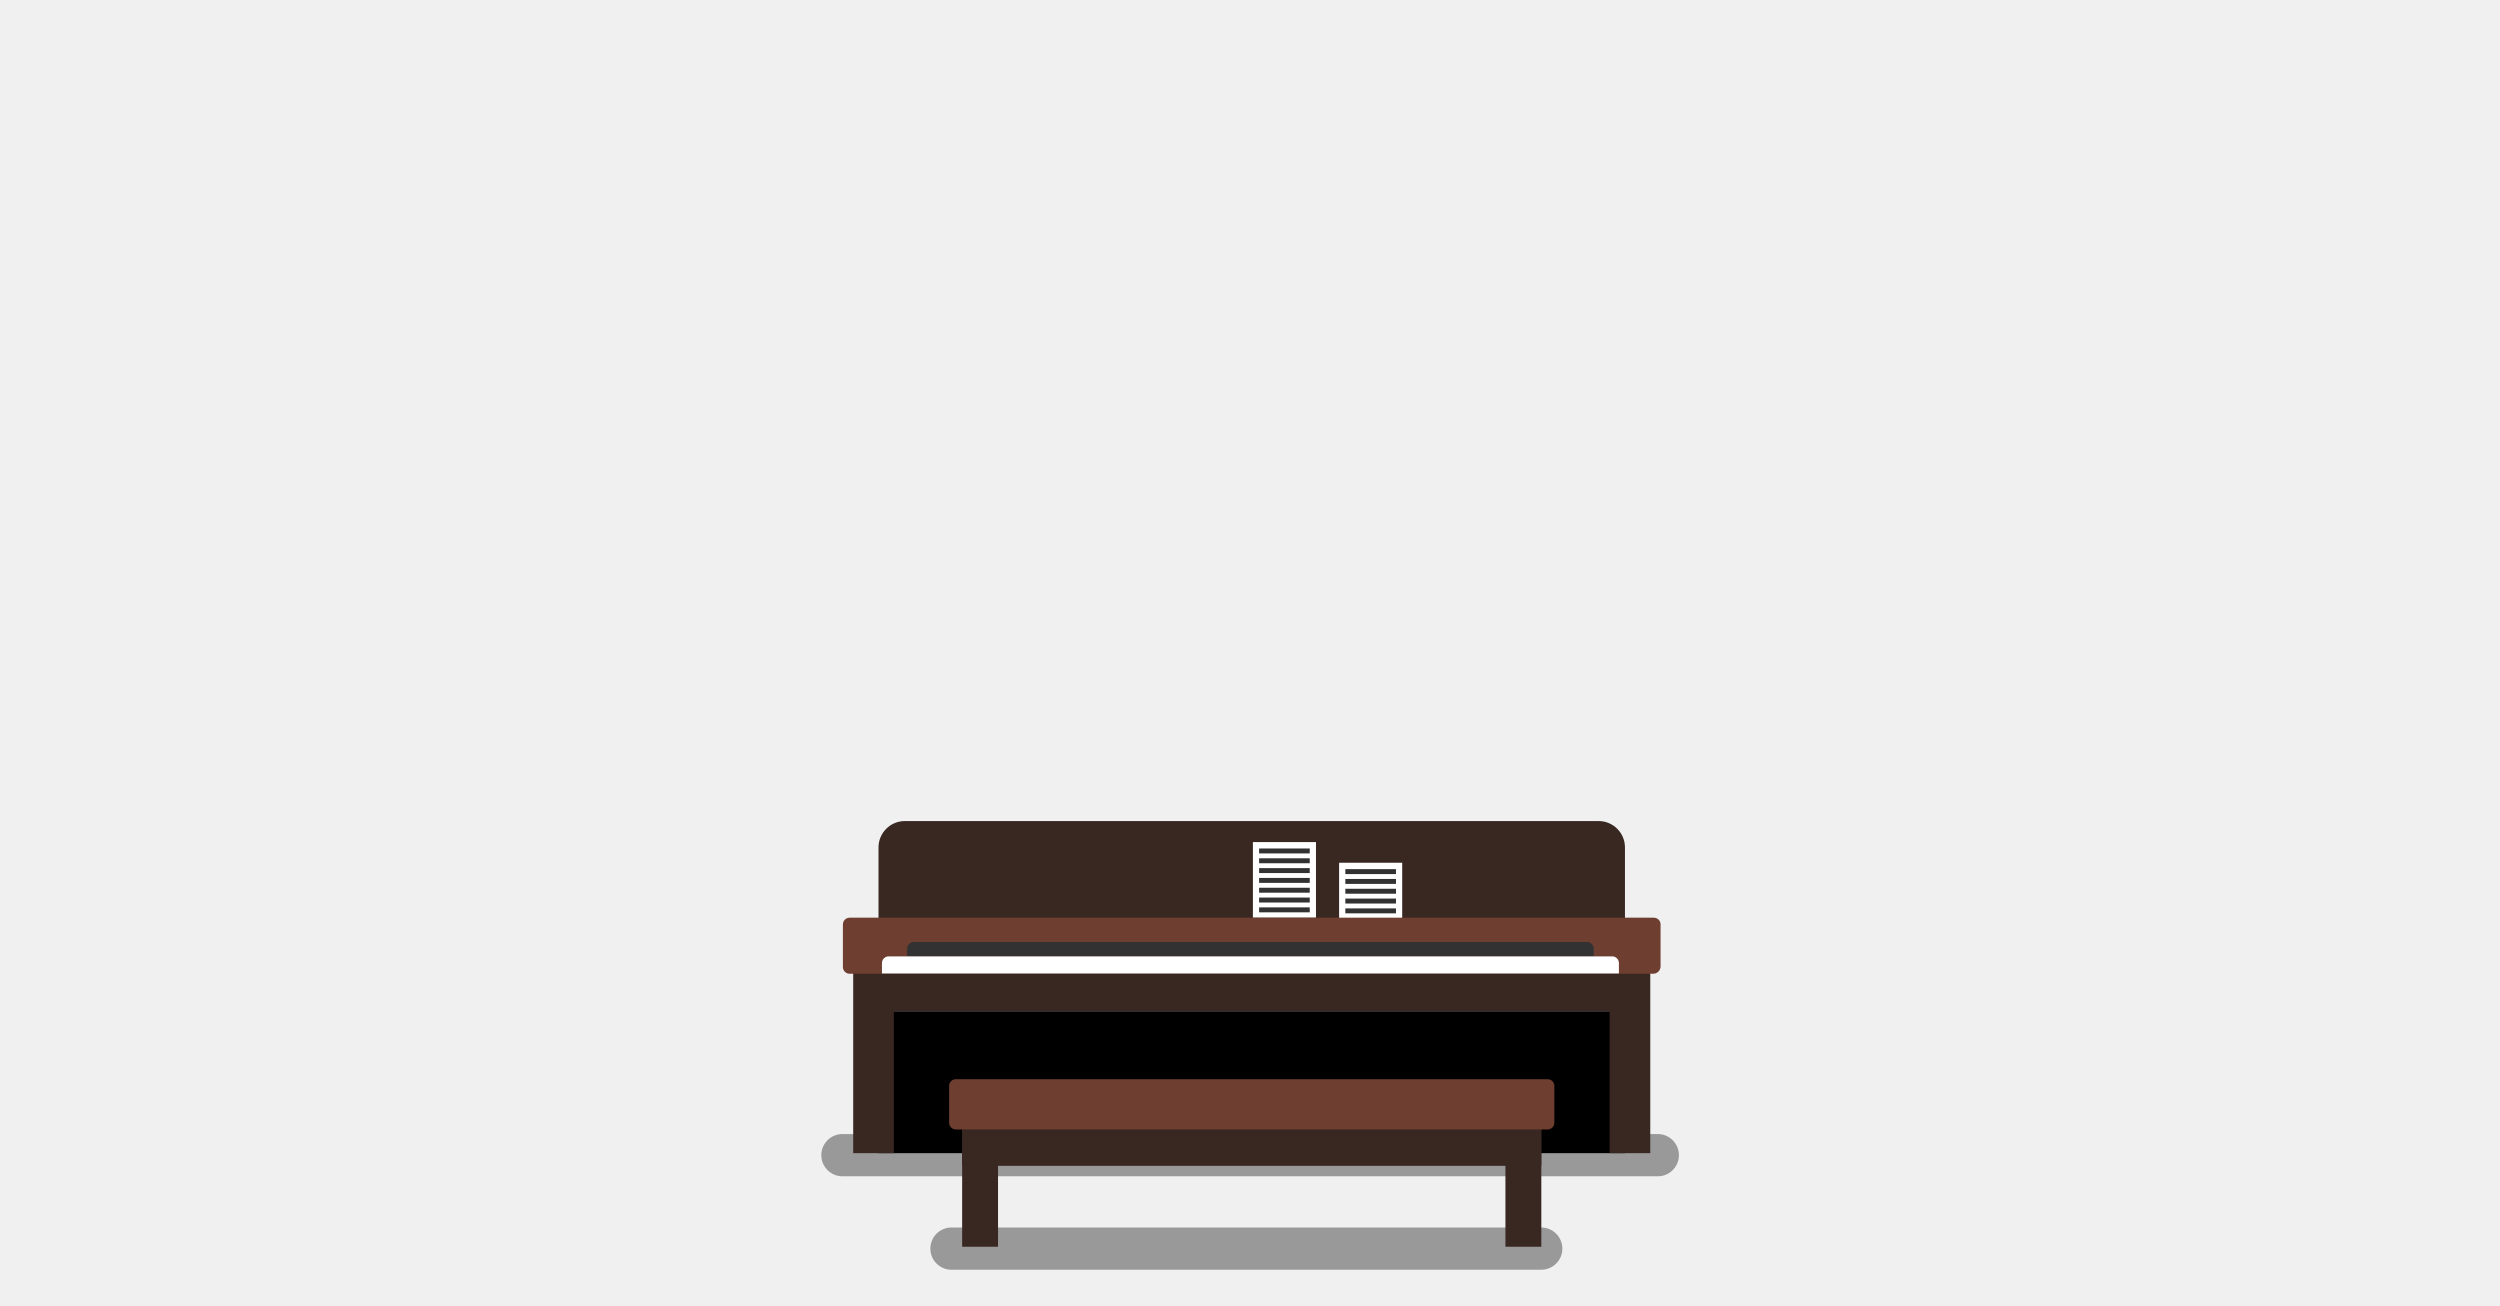
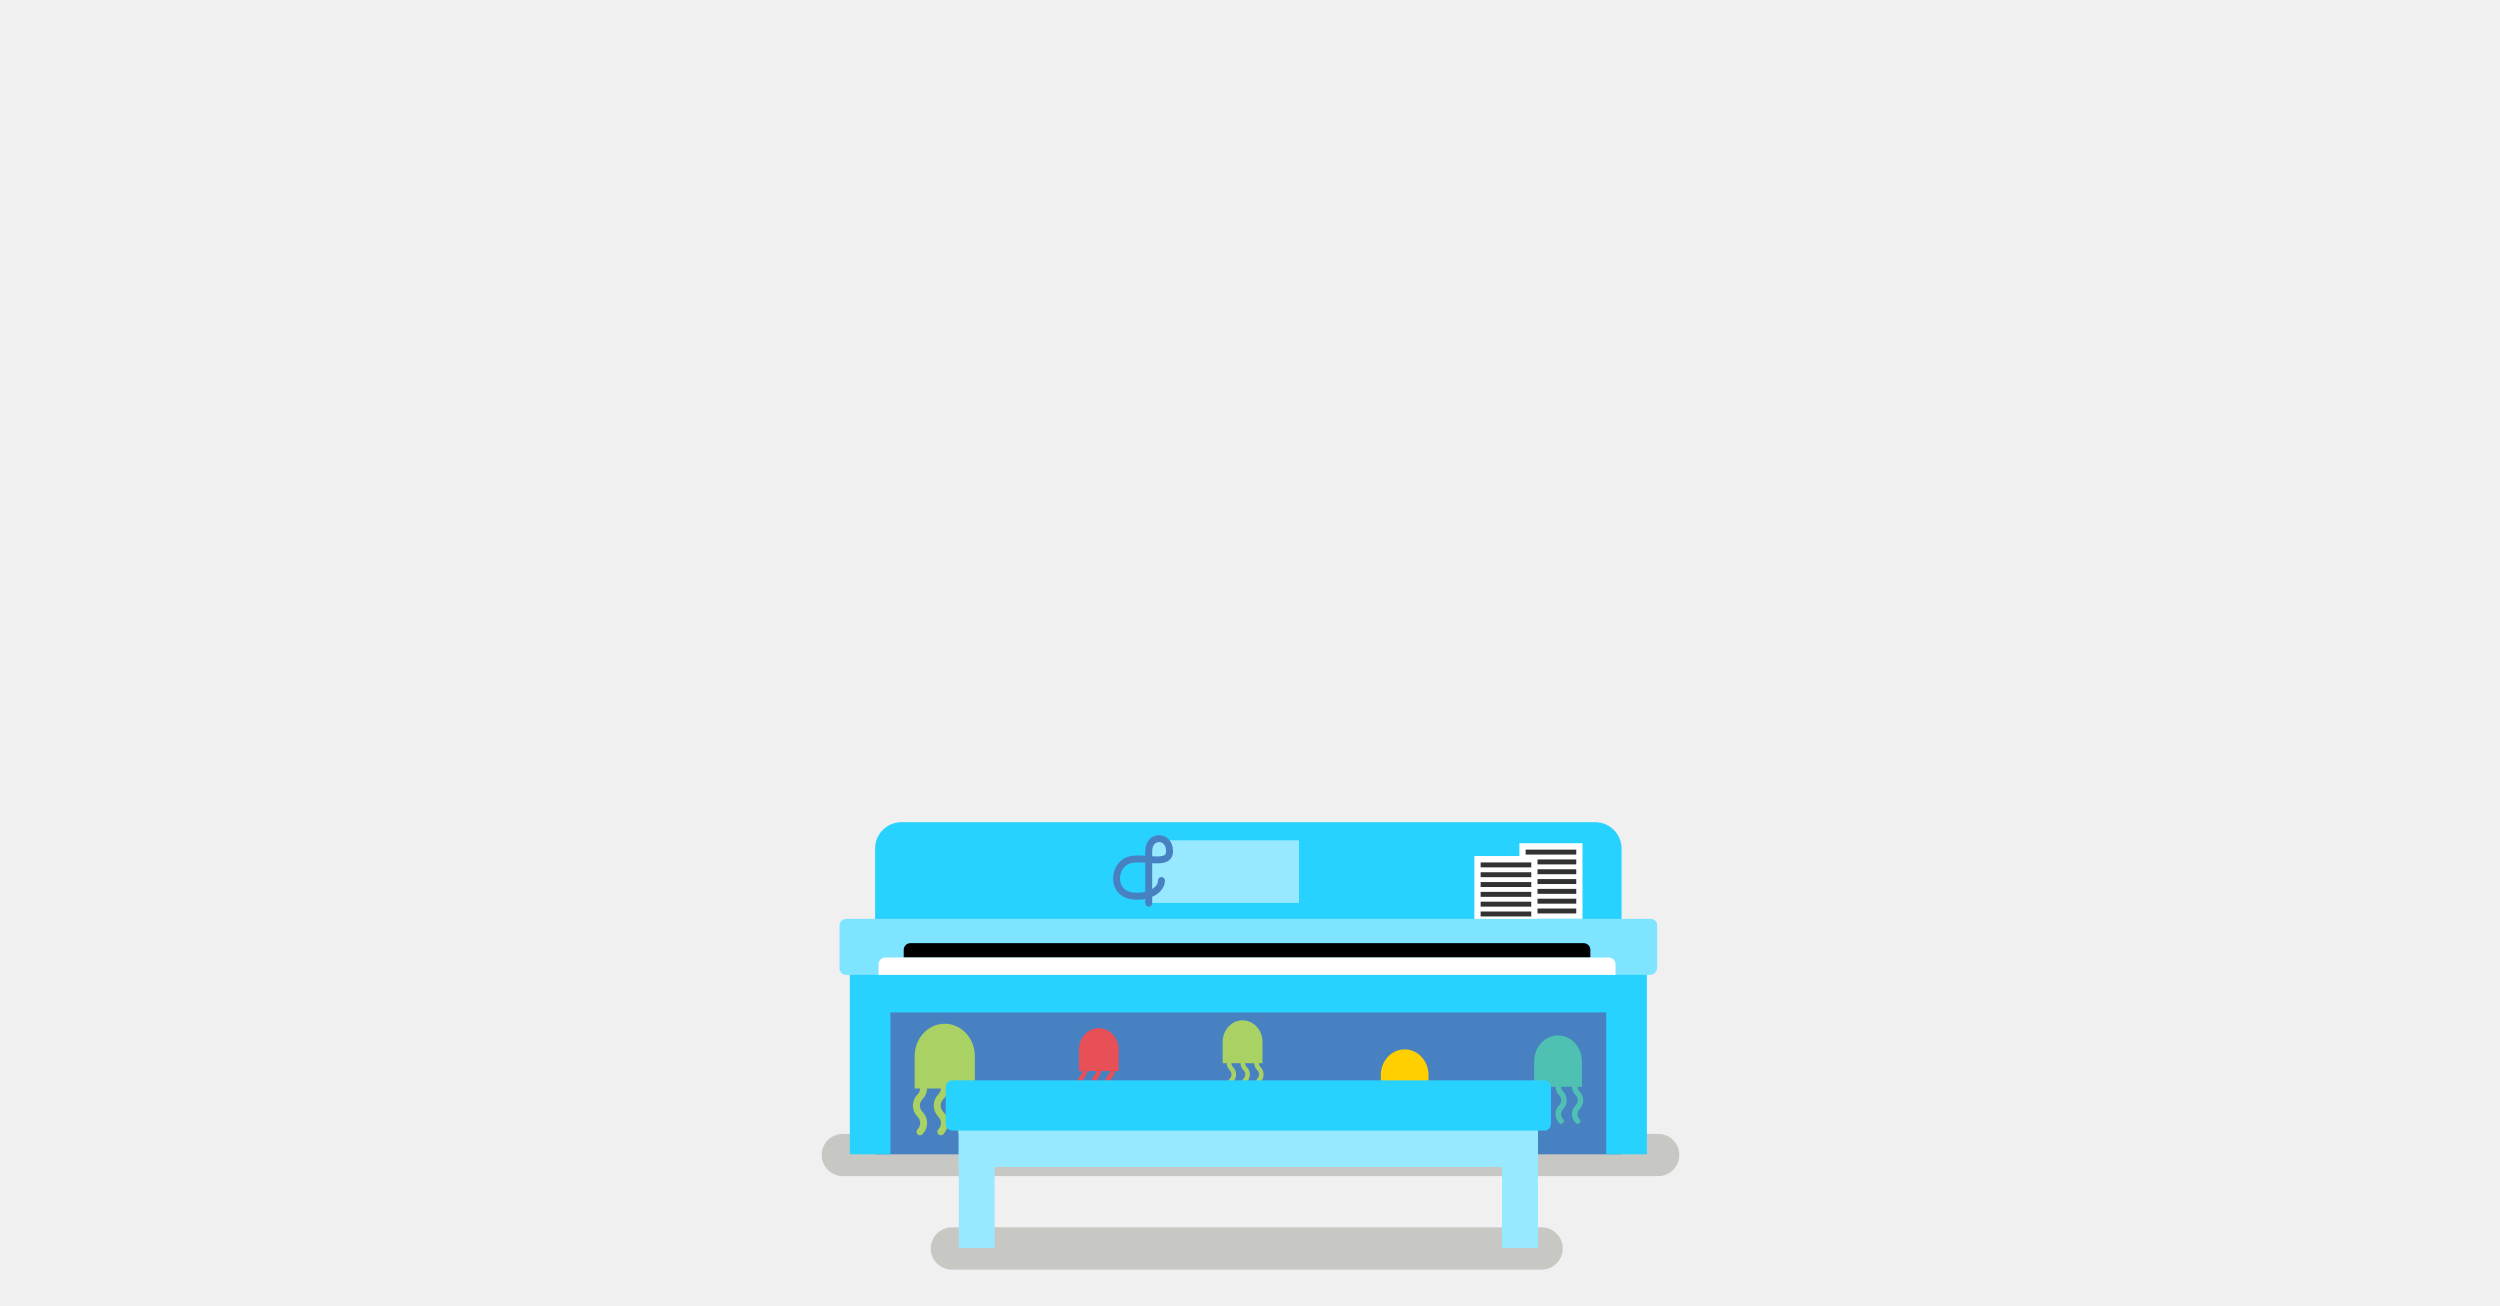
<svg xmlns="http://www.w3.org/2000/svg" width="1440px" height="752px" viewBox="0 0 1440 752" version="1.1">
  <defs />
  <g id="Page-1" stroke="none" stroke-width="1" fill="none" fill-rule="evenodd">
    <g id="aquarium-piano">
-       <g id="shadow-copy" transform="translate(473, 653)" fill="#999999">
-         <path d="M414.752,54.04 L75.056,54.04 C68.335,54.04 62.889,59.486 62.889,66.207 C62.889,72.927 68.335,78.375 75.056,78.375 L414.752,78.375 C421.473,78.375 426.92,72.927 426.92,66.207 C426.92,59.486 421.473,54.04 414.752,54.04" id="Fill-1" />
-         <path d="M481.89,0.211 L12.24,0.211 C5.521,0.211 0.075,5.657 0.075,12.376 C0.075,19.096 5.521,24.543 12.24,24.543 L481.89,24.543 C488.61,24.543 494.057,19.096 494.057,12.376 C494.057,5.657 488.61,0.211 481.89,0.211" id="Fill-2" />
-       </g>
-       <g id="Imported-Layers" transform="translate(485, 472)">
-         <path d="M450.976,16.101 C450.976,7.721 444.183,0.929 435.804,0.929 L36.196,0.929 C27.817,0.929 21.024,7.721 21.024,16.101 L21.024,110.484 L450.976,110.484 L450.976,16.101" id="Fill-1" fill="#392722" />
-         <path d="M236.667,13.044 L273,13.044 L273,56.595 L236.667,56.595 L236.667,13.044 Z" id="Fill-2" fill="#FFFFFF" />
-         <path d="M240.25,16.727 L269.417,16.727 L269.417,19.576 L240.25,19.576 L240.25,16.727 Z" id="Fill-3" fill="#323232" />
-         <path d="M240.25,22.381 L269.417,22.381 L269.417,25.23 L240.25,25.23 L240.25,22.381 Z" id="Fill-4" fill="#323232" />
-         <path d="M240.25,28.035 L269.417,28.035 L269.417,30.884 L240.25,30.884 L240.25,28.035 Z" id="Fill-5" fill="#323232" />
-         <path d="M240.25,33.689 L269.417,33.689 L269.417,36.539 L240.25,36.539 L240.25,33.689 Z" id="Fill-6" fill="#323232" />
-         <path d="M240.25,39.343 L269.417,39.343 L269.417,42.193 L240.25,42.193 L240.25,39.343 Z" id="Fill-7" fill="#323232" />
-         <path d="M240.25,44.997 L269.417,44.997 L269.417,47.846 L240.25,47.846 L240.25,44.997 Z" id="Fill-8" fill="#323232" />
-         <path d="M240.25,50.651 L269.417,50.651 L269.417,53.5 L240.25,53.5 L240.25,50.651 Z" id="Fill-9" fill="#323232" />
-         <path d="M286.333,24.939 L322.666,24.939 L322.666,68.49 L286.333,68.49 L286.333,24.939 Z" id="Fill-10" fill="#FFFFFF" />
-         <path d="M289.916,28.622 L319.083,28.622 L319.083,31.471 L289.916,31.471 L289.916,28.622 Z" id="Fill-11" fill="#323232" />
-         <path d="M289.916,34.276 L319.083,34.276 L319.083,37.125 L289.916,37.125 L289.916,34.276 Z" id="Fill-12" fill="#323232" />
-         <path d="M289.916,39.93 L319.083,39.93 L319.083,42.779 L289.916,42.779 L289.916,39.93 Z" id="Fill-13" fill="#323232" />
-         <path d="M289.916,45.584 L319.083,45.584 L319.083,48.434 L289.916,48.434 L289.916,45.584 Z" id="Fill-14" fill="#323232" />
-         <path d="M289.916,51.238 L319.083,51.238 L319.083,54.087 L289.916,54.087 L289.916,51.238 Z" id="Fill-15" fill="#323232" />
-         <path d="M289.916,56.893 L319.083,56.893 L319.083,59.742 L289.916,59.742 L289.916,56.893 Z" id="Fill-16" fill="#323232" />
-         <path d="M289.916,62.547 L319.083,62.547 L319.083,65.396 L289.916,65.396 L289.916,62.547 Z" id="Fill-17" fill="#323232" />
-         <path d="M21.024,110.484 L450.975,110.484 L450.975,192.223 L21.024,192.223 L21.024,110.484 Z" id="Fill-18" fill="#000000" />
-         <path d="M6.444,77.345 L29.839,77.345 L29.839,192.224 L6.444,192.224 L6.444,77.345 Z" id="Fill-19" fill="#392722" />
-         <path d="M442.162,77.345 L465.556,77.345 L465.556,192.224 L442.162,192.224 L442.162,77.345 Z" id="Fill-20" fill="#392722" />
-         <path d="M471.488,60.454 C471.488,58.322 469.761,56.595 467.629,56.595 L4.371,56.595 C2.239,56.595 0.512,58.322 0.512,60.454 L0.512,85.018 C0.512,87.149 2.239,88.877 4.371,88.877 L467.236,88.877 C469.585,88.877 471.488,86.974 471.488,84.625 L471.488,60.454" id="Fill-21" fill="#6E3F30" />
-         <path d="M433,78.876 L37.49,78.876 L37.49,74.454 C37.49,72.322 39.218,70.595 41.35,70.595 L429.141,70.595 C431.273,70.595 433,72.322 433,74.454 L433,78.876" id="Fill-22" fill="#323232" />
-         <path d="M447.49,82.735 C447.49,80.605 445.763,78.876 443.631,78.876 L26.859,78.876 C24.728,78.876 23,80.605 23,82.735 L23,88.729 L447.49,88.729 L447.49,82.735" id="Fill-23" fill="#FFFFFF" />
-         <path d="M69.2,164.091 L402.8,164.091 L402.8,199.514 L69.2,199.514 L69.2,164.091 Z" id="Fill-24" fill="#392722" />
-         <path d="M69.2,172.515 L89.87,172.515 L89.87,246.125 L69.2,246.125 L69.2,172.515 Z" id="Fill-25" fill="#392722" />
-         <path d="M382.13,172.515 L402.8,172.515 L402.8,246.125 L382.13,246.125 L382.13,172.515 Z" id="Fill-26" fill="#392722" />
-         <path d="M410.3,153.472 C410.3,151.34 408.572,149.612 406.44,149.612 L65.56,149.612 C63.428,149.612 61.7,151.34 61.7,153.472 L61.7,174.71 C61.7,176.842 63.428,178.569 65.56,178.569 L406.44,178.569 C408.572,178.569 410.3,176.842 410.3,174.71 L410.3,153.472" id="Fill-27" fill="#6E3F30" />
+       <g id="Imported-Layers" transform="translate(473, 473)">
+         <path d="M427.14,246.118 C427.14,239.398 421.692,233.951 414.973,233.951 L75.275,233.951 C68.556,233.951 63.108,239.398 63.108,246.118 C63.108,252.837 68.556,258.285 75.275,258.285 L414.973,258.285 C421.692,258.285 427.14,252.837 427.14,246.118" id="Fill-1" fill="#C7C7C4" />
+         <path d="M494.277,192.287 L494.277,192.287 C494.277,185.567 488.829,180.121 482.11,180.121 L12.461,180.121 C9.941,180.121 7.6,180.887 5.658,182.199 C2.422,184.386 0.294,188.088 0.294,192.287 L0.294,192.288 C0.294,199.008 5.742,204.454 12.461,204.454 L482.11,204.454 C484.63,204.454 486.971,203.689 488.913,202.376 C492.149,200.19 494.277,196.487 494.277,192.288 L494.277,192.287" id="Fill-2" fill="#C7C7C4" />
+         <path d="M461.021,15.76 C461.021,7.381 454.229,0.588 445.85,0.588 L46.241,0.588 C37.862,0.588 31.07,7.381 31.07,15.76 L31.07,76.159 L461.021,76.159 L461.021,15.76" id="Fill-3" fill="#28D2FF" />
+         <path d="M402.179,12.703 L438.512,12.703 L438.512,56.254 L402.179,56.254 L402.179,12.703 Z" id="Fill-4" fill="#FFFFFF" />
+         <path d="M405.762,16.386 L434.929,16.386 L434.929,19.236 L405.762,19.236 L405.762,16.386 Z" id="Fill-5" fill="#323232" />
+         <path d="M405.762,22.04 L434.929,22.04 L434.929,24.889 L405.762,24.889 L405.762,22.04 Z" id="Fill-6" fill="#323232" />
+         <path d="M405.762,27.694 L434.929,27.694 L434.929,30.543 L405.762,30.543 L405.762,27.694 Z" id="Fill-7" fill="#323232" />
+         <path d="M405.762,33.348 L434.929,33.348 L434.929,36.198 L405.762,36.198 L405.762,33.348 Z" id="Fill-8" fill="#323232" />
+         <path d="M405.762,39.002 L434.929,39.002 L434.929,41.852 L405.762,41.852 L405.762,39.002 Z" id="Fill-9" fill="#323232" />
+         <path d="M405.762,44.656 L434.929,44.656 L434.929,47.505 L405.762,47.505 L405.762,44.656 Z" id="Fill-10" fill="#323232" />
+         <path d="M405.762,50.31 L434.929,50.31 L434.929,53.159 L405.762,53.159 L405.762,50.31 Z" id="Fill-11" fill="#323232" />
+         <path d="M376.26,20.076 L412.593,20.076 L412.593,63.627 L376.26,63.627 L376.26,20.076 Z" id="Fill-12" fill="#FFFFFF" />
+         <path d="M379.844,23.759 L409.011,23.759 L409.011,26.609 L379.844,26.609 L379.844,23.759 Z" id="Fill-13" fill="#323232" />
+         <path d="M379.844,29.413 L409.011,29.413 L409.011,32.262 L379.844,32.262 L379.844,29.413 Z" id="Fill-14" fill="#323232" />
+         <path d="M379.844,35.067 L409.011,35.067 L409.011,37.916 L379.844,37.916 L379.844,35.067 Z" id="Fill-15" fill="#323232" />
+         <path d="M379.844,40.721 L409.011,40.721 L409.011,43.571 L379.844,43.571 L379.844,40.721 Z" id="Fill-16" fill="#323232" />
+         <path d="M379.844,46.375 L409.011,46.375 L409.011,49.225 L379.844,49.225 L379.844,46.375 Z" id="Fill-17" fill="#323232" />
+         <path d="M379.844,52.029 L409.011,52.029 L409.011,54.878 L379.844,54.878 L379.844,52.029 Z" id="Fill-18" fill="#323232" />
+         <path d="M379.844,57.684 L409.011,57.684 L409.011,60.533 L379.844,60.533 L379.844,57.684 Z" id="Fill-19" fill="#323232" />
+         <path d="M31.07,99.609 L461.021,99.609 L461.021,191.882 L31.07,191.882 L31.07,99.609 Z" id="Fill-20" fill="#4881C2" />
+         <path d="M88.5,154.001 L53.834,154.001 L53.834,135.334 C53.834,125.025 61.594,116.668 71.167,116.668 C80.74,116.668 88.5,125.025 88.5,135.334 L88.5,154.001" id="Fill-21" fill="#A9D163" />
+         <path d="M56.933,178.922 C59.72,176.134 59.72,171.623 56.933,168.836 C54.145,166.049 54.145,161.538 56.933,158.75 C59.72,155.962 59.72,151.451 56.933,148.664 M68.908,178.922 C71.696,176.134 71.696,171.623 68.908,168.836 C66.121,166.049 66.121,161.538 68.908,158.75 C71.696,155.962 71.696,151.451 68.908,148.664 M80.884,178.922 C83.671,176.134 83.671,171.623 80.884,168.836 C78.097,166.049 78.097,161.538 80.884,158.75 C83.671,155.962 83.671,151.451 80.884,148.664" id="Stroke-22" stroke="#A9D163" stroke-width="4" stroke-linecap="round" stroke-linejoin="round" />
+         <path d="M171.384,143.935 L148.449,143.935 L148.449,131.584 C148.449,124.765 153.584,119.235 159.917,119.235 C166.25,119.235 171.384,124.765 171.384,131.584 L171.384,143.935" id="Fill-23" fill="#E75056" />
+         <path d="M150.499,160.422 C152.344,158.577 152.344,155.594 150.499,153.749 C148.655,151.904 148.655,148.921 150.499,147.076 C152.344,145.231 152.344,142.248 150.499,140.403 M158.423,160.422 C160.267,158.577 160.267,155.594 158.423,153.749 C156.578,151.904 156.578,148.921 158.423,147.076 C160.267,145.231 160.267,142.248 158.423,140.403 M166.346,160.422 C168.189,158.577 168.189,155.594 166.346,153.749 C164.501,151.904 164.501,148.921 166.346,147.076 C168.189,145.231 168.189,142.248 166.346,140.403" id="Stroke-24" stroke="#E75056" stroke-width="2.646" stroke-linecap="round" stroke-linejoin="round" />
+         <path d="M231.257,139.418 L254.191,139.418 L254.191,127.067 C254.191,120.248 249.057,114.719 242.723,114.719 C236.391,114.719 231.257,120.248 231.257,127.067 L231.257,139.418" id="Fill-25" fill="#A9D163" />
+         <path d="M252.142,155.905 C250.297,154.06 250.297,151.077 252.142,149.232 C253.985,147.388 253.985,144.404 252.142,142.56 C250.297,140.715 250.297,137.731 252.142,135.887 M244.218,155.905 C242.373,154.06 242.373,151.077 244.218,149.232 C246.062,147.388 246.062,144.404 244.218,142.56 C242.373,140.715 242.373,137.731 244.218,135.887 M236.295,155.905 C234.451,154.06 234.451,151.077 236.295,149.232 C238.14,147.388 238.14,144.404 236.295,142.56 C234.451,140.715 234.451,137.731 236.295,135.887" id="Stroke-26" stroke="#A9D163" stroke-width="2.646" stroke-linecap="round" stroke-linejoin="round" />
+         <path d="M410.702,152.99 L438.153,152.99 L438.153,138.208 C438.153,130.046 432.007,123.428 424.427,123.428 C416.848,123.428 410.702,130.046 410.702,138.208 L410.702,152.99" id="Fill-27" fill="#4FC1B3" />
+         <path d="M435.699,172.724 C433.492,170.516 433.492,166.944 435.699,164.737 C437.906,162.529 437.906,158.958 435.699,156.75 C433.492,154.542 433.492,150.972 435.699,148.764 M426.216,172.724 C424.009,170.516 424.009,166.944 426.216,164.737 C428.423,162.529 428.423,158.958 426.216,156.75 C424.009,154.542 424.009,150.972 426.216,148.764 M416.733,172.724 C414.526,170.516 414.526,166.944 416.733,164.737 C418.94,162.529 418.94,158.958 416.733,156.75 C414.526,154.542 414.526,150.972 416.733,148.764" id="Stroke-28" stroke="#4FC1B3" stroke-width="3.167" stroke-linecap="round" stroke-linejoin="round" />
+         <path d="M322.369,160.994 L349.819,160.994 L349.819,146.212 C349.819,138.05 343.673,131.432 336.093,131.432 C328.514,131.432 322.369,138.05 322.369,146.212 L322.369,160.994" id="Fill-29" fill="#FFCF01" />
+         <path d="M347.365,180.728 C345.158,178.52 345.158,174.948 347.365,172.741 C349.572,170.533 349.572,166.962 347.365,164.754 C345.158,162.546 345.158,158.976 347.365,156.768 M337.882,180.728 C335.675,178.52 335.675,174.948 337.882,172.741 C340.089,170.533 340.089,166.962 337.882,164.754 C335.675,162.546 335.675,158.976 337.882,156.768 M328.399,180.728 C326.192,178.52 326.192,174.948 328.399,172.741 C330.606,170.533 330.606,166.962 328.399,164.754 C326.192,162.546 326.192,158.976 328.399,156.768" id="Stroke-30" stroke="#A9D163" stroke-width="3.167" stroke-linecap="round" stroke-linejoin="round" />
+         <path d="M31.07,88.536 L461.021,88.536 L461.021,110.144 L31.07,110.144 L31.07,88.536 Z" id="Fill-31" fill="#28D2FF" />
+         <path d="M16.489,77.004 L39.883,77.004 L39.883,191.883 L16.489,191.883 L16.489,77.004 Z" id="Fill-32" fill="#28D2FF" />
+         <path d="M452.207,77.004 L475.6,77.004 L475.6,191.883 L452.207,191.883 L452.207,77.004 Z" id="Fill-33" fill="#28D2FF" />
+         <path d="M481.534,60.113 C481.534,57.981 479.805,56.254 477.675,56.254 L14.415,56.254 C12.285,56.254 10.557,57.981 10.557,60.113 L10.557,84.677 C10.557,86.809 12.285,88.536 14.415,88.536 L477.282,88.536 C479.63,88.536 481.534,86.633 481.534,84.284 L481.534,60.113" id="Fill-34" fill="#7EE4FF" />
+         <path d="M443.045,78.535 L47.535,78.535 L47.535,74.113 C47.535,71.981 49.264,70.254 51.394,70.254 L439.186,70.254 C441.317,70.254 443.045,71.981 443.045,74.113 L443.045,78.535" id="Fill-35" fill="#000000" />
+         <path d="M457.536,82.452 C457.536,80.29 455.807,78.536 453.676,78.536 L36.904,78.536 C34.773,78.536 33.045,80.29 33.045,82.452 L33.045,88.536 L457.536,88.536 L457.536,82.452" id="Fill-36" fill="#FFFFFF" />
+         <path d="M79.245,163.75 L412.845,163.75 L412.845,199.173 L79.245,199.173 L79.245,163.75 Z" id="Fill-37" fill="#98E9FF" />
+         <path d="M79.245,172.175 L99.915,172.175 L99.915,245.784 L79.245,245.784 L79.245,172.175 Z" id="Fill-38" fill="#98E9FF" />
+         <path d="M392.175,172.175 L412.845,172.175 L412.845,245.784 L392.175,245.784 L392.175,172.175 Z" id="Fill-39" fill="#98E9FF" />
+         <path d="M420.345,153.131 C420.345,150.999 418.617,149.272 416.486,149.272 L75.604,149.272 C73.473,149.272 71.745,150.999 71.745,153.131 L71.745,174.369 C71.745,176.501 73.473,178.229 75.604,178.229 L416.486,178.229 C418.617,178.229 420.345,176.501 420.345,174.369 L420.345,153.131" id="Fill-40" fill="#28D2FF" />
+         <path d="M189.479,11.048 L275.219,11.048 L275.219,47.081 L189.479,47.081 L189.479,11.048 Z" id="Fill-41" fill="#98E9FF" />
+         <path d="M188.667,47.223 C188.666,47.223 188.667,27.006 188.667,17.287 C188.667,7.568 200.667,7.673 200.667,17.287 C200.667,26.901 184,18.981 176,22.941 C168,26.901 167.333,41.568 179.333,43.047 C188.596,44.189 196,39.699 196,34.195" id="Stroke-42" stroke="#4881C2" stroke-width="4" stroke-linecap="round" stroke-linejoin="round" />
      </g>
    </g>
  </g>
</svg>
